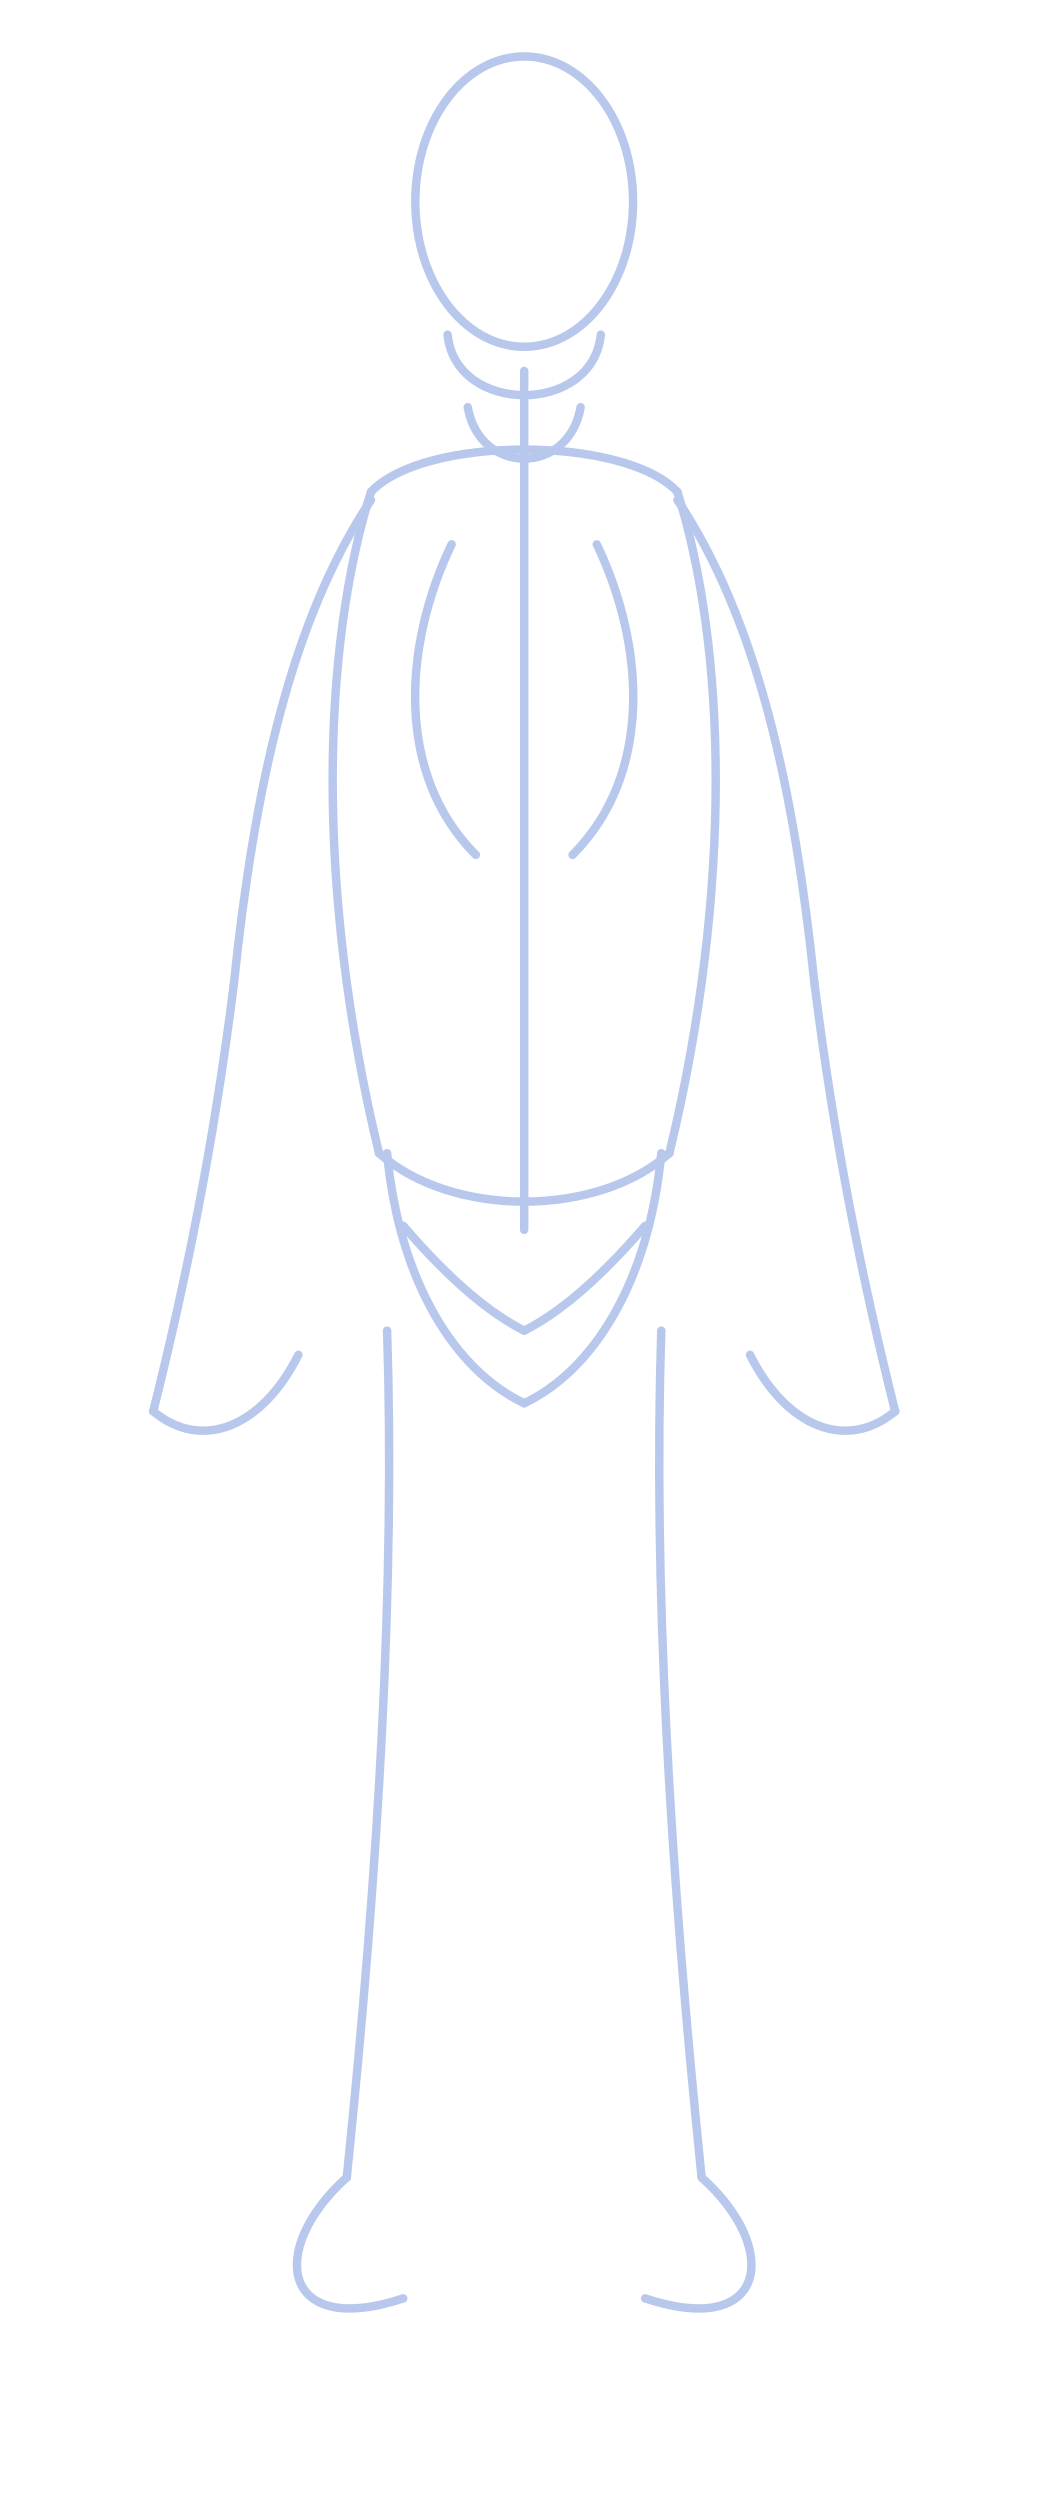
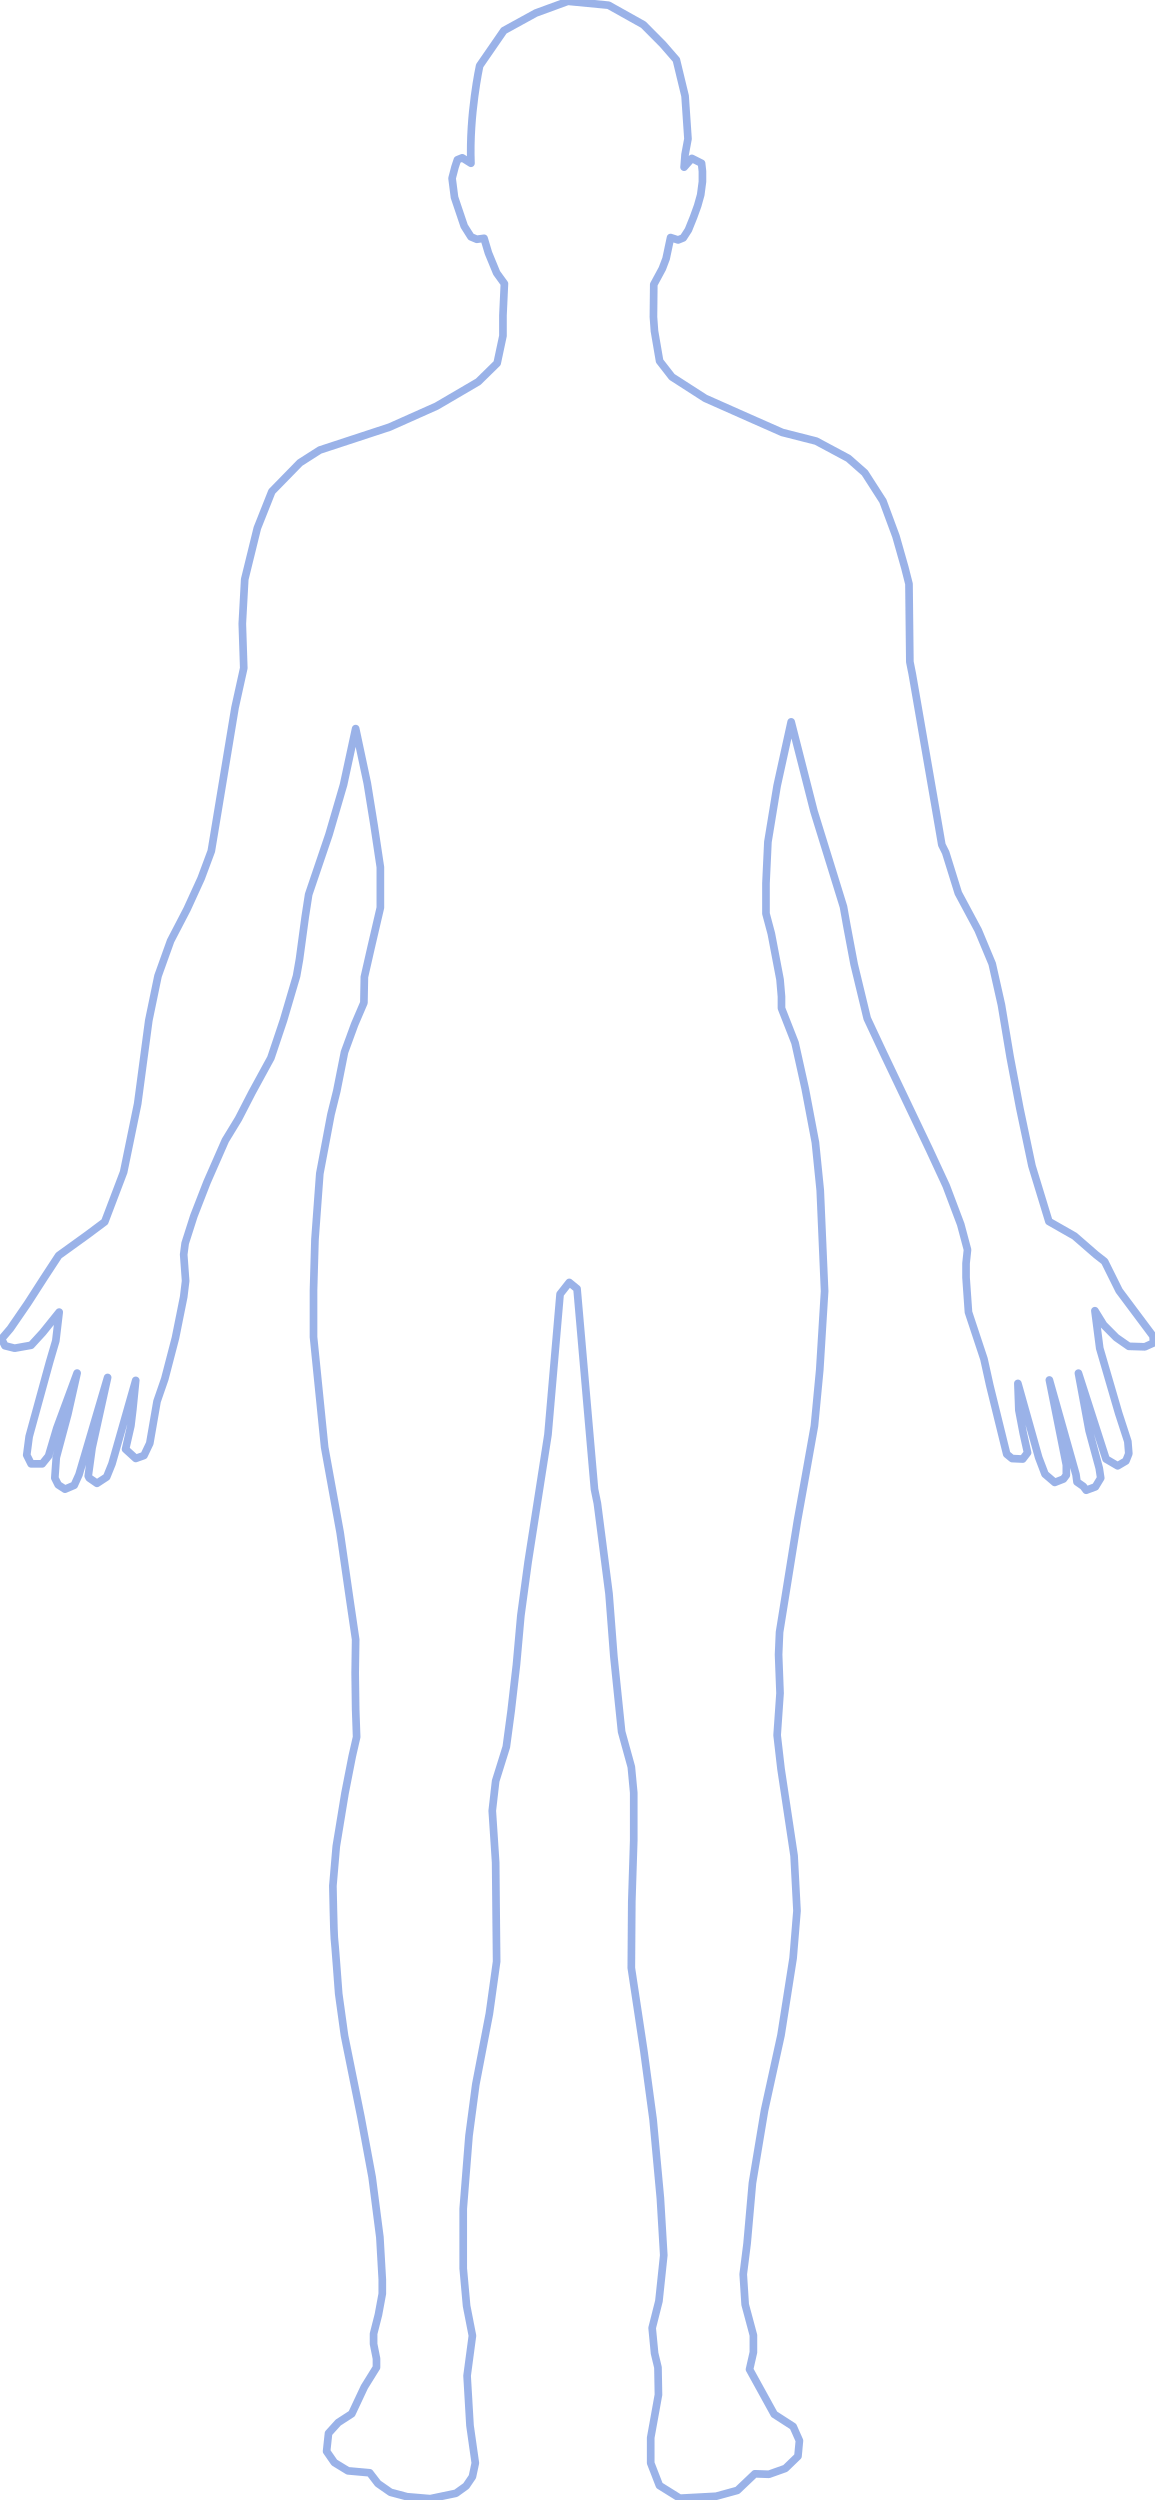
- <svg xmlns="http://www.w3.org/2000/svg" viewBox="0 0 260 620">
-   <g fill="none" stroke="#9db3e6" stroke-width="2.1" stroke-linecap="round" stroke-linejoin="round" opacity="0.72">
-     <ellipse cx="130" cy="50" rx="27" ry="36" />
-     <path d="M111 83 C113 103 147 103 149 83" />
-     <path d="M116 101 C119 118 141 118 144 101" />
-     <path d="M92 122 C105 108 155 108 168 122" />
-     <path d="M92 122 C80 160 78 220 94 286" />
-     <path d="M168 122 C180 160 182 220 166 286" />
-     <path d="M94 286 C112 302 148 302 166 286" />
-     <path d="M130 92 C130 150 130 220 130 305" />
-     <path d="M112 135 C100 160 98 192 118 212" />
-     <path d="M148 135 C160 160 162 192 142 212" />
-     <path d="M96 286 C99 318 113 340 130 348" />
-     <path d="M164 286 C161 318 147 340 130 348" />
-     <path d="M100 304 C112 318 122 326 130 330" />
-     <path d="M160 304 C148 318 138 326 130 330" />
-     <path d="M92 124 C72 154 63 196 58 244" />
-     <path d="M58 244 C53 284 46 318 38 350" />
-     <path d="M38 350 C50 360 65 354 74 336" />
-     <path d="M168 124 C188 154 197 196 202 244" />
-     <path d="M202 244 C207 284 214 318 222 350" />
-     <path d="M222 350 C210 360 195 354 186 336" />
-     <path d="M96 330 C98 392 94 462 86 540" />
-     <path d="M164 330 C162 392 166 462 174 540" />
-     <path d="M86 540 C66 558 70 580 100 570" />
-     <path d="M174 540 C194 558 190 580 160 570" />
-   </g>
+ <svg xmlns="http://www.w3.org/2000/svg" width="455.291" height="985.599" viewBox="0 0 120.462 260.773" version="1.1" id="svg1" xml:space="preserve">
+   <defs id="defs1" />
+   <path style="fill:none;stroke:#8FAAE6;stroke-width:0.8;stroke-linecap:round;stroke-linejoin:round;opacity:0.9" d="M 49.124,17.03 C 48.922,11.941 50.033,6.853 50.033,6.853 l 2.527,-3.664 3.335,-1.832 3.335,-1.221 4.245,0.407 3.638,2.036 2.021,2.036 1.415,1.628 0.91,3.766 0.303,4.478 -0.303,1.628 -0.101,1.323 0.809,-0.916 1.011,0.509 0.092,0.839 v 1.08 l -0.179,1.367 -0.322,1.151 -0.429,1.187 -0.536,1.331 -0.536,0.828 -0.536,0.216 -0.786,-0.252 -0.465,2.195 -0.393,1.044 -0.893,1.655 -0.036,3.383 0.107,1.475 0.536,3.131 1.286,1.655 3.466,2.231 4.538,2.015 3.502,1.547 3.537,0.9 3.359,1.799 1.715,1.511 1.894,2.951 1.358,3.67 0.929,3.275 0.429,1.691 0.091,8.133 0.253,1.272 2.223,12.824 0.606,3.511 0.253,1.476 0.404,0.814 1.314,4.224 2.072,3.868 1.465,3.511 0.96,4.275 0.91,5.445 1.011,5.343 1.263,6.005 1.769,5.801 2.678,1.527 2.223,1.934 0.91,0.712 1.516,3.053 3.537,4.733 0.051,0.712 -0.91,0.407 -1.668,-0.051 -1.314,-0.916 -1.314,-1.323 -0.91,-1.476 0.505,3.918 1.971,6.768 0.96,2.952 0.101,1.272 -0.303,0.763 -0.859,0.509 -1.213,-0.712 -2.88,-8.957 1.112,6.005 1.061,3.918 0.152,1.018 -0.556,0.916 -0.96,0.356 -0.303,-0.407 -0.657,-0.458 -0.101,-0.763 -2.779,-9.873 1.769,8.855 v 1.069 l -0.303,0.407 -0.91,0.356 -1.011,-0.865 -0.657,-1.73 -2.173,-7.735 0.101,2.799 0.455,2.392 0.455,2.036 -0.505,0.662 -1.112,-0.051 -0.556,-0.458 -0.253,-1.018 -1.516,-6.158 -0.606,-2.748 -1.617,-4.885 -0.253,-3.613 v -1.476 l 0.152,-1.425 -0.707,-2.646 -1.516,-4.02 -1.769,-3.817 -4.801,-10.076 -1.668,-3.562 -1.364,-5.649 -0.758,-4.02 -0.354,-1.985 -3.082,-9.974 -2.375,-9.313 -1.465,6.667 -0.96,5.852 -0.202,4.326 v 3.155 l 0.556,2.086 0.91,4.784 0.152,1.781 v 1.221 l 1.415,3.613 1.061,4.784 1.061,5.598 0.505,4.987 0.455,10.534 -0.505,8.193 -0.556,5.852 -1.162,6.514 -0.606,3.359 -1.87,11.654 -0.101,2.341 0.152,4.02 -0.303,4.376 0.404,3.511 1.364,9.058 0.303,5.751 -0.404,4.936 -1.263,8.041 -1.718,7.837 -1.263,7.583 -0.556,6.31 -0.404,3.206 0.202,3.155 0.859,3.206 v 1.781 l -0.404,1.781 2.577,4.682 1.971,1.272 0.657,1.476 -0.152,1.628 -1.314,1.272 -1.718,0.611 -1.465,-0.051 -1.819,1.73 -2.223,0.611 -3.79,0.204 -2.122,-1.323 -0.91,-2.341 v -2.646 l 0.809,-4.478 -0.051,-2.85 -0.354,-1.476 -0.253,-2.646 0.707,-2.799 0.505,-4.784 -0.354,-5.954 -0.758,-8.193 -0.96,-7.125 -1.314,-8.702 0.051,-6.921 0.202,-6.361 v -4.987 l -0.253,-2.697 -1.011,-3.664 -0.809,-7.837 -0.505,-6.565 -1.213,-9.415 -0.303,-1.476 -1.819,-20.916 -0.809,-0.662 -0.96,1.221 -1.263,14.656 -2.072,13.282 -0.758,5.598 -0.455,5.089 -0.556,4.835 -0.505,3.766 -1.112,3.562 -0.354,3.104 0.354,5.394 0.051,5.343 0.051,4.987 -0.758,5.445 -1.415,7.379 -0.707,5.343 -0.606,7.633 v 6.209 l 0.354,3.918 0.606,3.104 -0.556,4.173 0.303,5.191 0.556,3.919 -0.303,1.425 -0.657,0.967 -1.061,0.763 -2.678,0.56 -2.426,-0.204 -1.718,-0.458 -1.314,-0.916 -0.859,-1.12 -2.274,-0.204 -1.415,-0.865 -0.809,-1.17 0.202,-1.883 1.011,-1.12 1.415,-0.916 1.314,-2.799 1.263,-2.036 v -0.916 l -0.303,-1.527 v -1.069 l 0.505,-1.985 0.404,-2.188 v -1.476 l -0.253,-4.427 -0.809,-6.259 -1.162,-6.259 -1.718,-8.499 -0.606,-4.377 c 0,0 -0.404,-5.496 -0.455,-5.801 -0.051,-0.305 -0.152,-5.445 -0.152,-5.445 l 0.354,-4.122 0.91,-5.547 0.758,-3.868 0.455,-1.985 -0.101,-2.901 -0.051,-3.766 0.051,-3.511 -0.606,-4.122 -1.011,-7.023 -1.617,-8.906 -1.162,-11.501 v -4.885 l 0.152,-5.293 0.505,-6.87 1.162,-6.158 0.606,-2.443 0.809,-4.071 1.061,-2.901 0.96,-2.239 0.051,-2.697 0.707,-3.104 0.96,-4.122 v -4.224 l -0.657,-4.377 -0.707,-4.377 -1.213,-5.7 -1.263,5.852 -1.516,5.191 -2.122,6.259 -0.354,2.29 -0.606,4.478 -0.303,1.73 -1.364,4.631 -1.314,3.918 -1.971,3.613 -1.415,2.748 -1.364,2.239 -1.92,4.377 -1.364,3.511 -0.91,2.85 -0.152,1.17 0.202,2.748 -0.202,1.679 -0.859,4.275 -1.112,4.275 -0.809,2.341 -0.758,4.377 -0.606,1.272 -0.859,0.305 -1.061,-0.967 0.556,-2.443 0.202,-1.679 0.303,-3.053 -2.476,8.702 -0.556,1.374 -1.011,0.662 -0.809,-0.56 -0.101,-0.204 0.404,-2.952 1.617,-7.328 -2.981,10.127 -0.505,1.12 -0.96,0.407 -0.707,-0.458 -0.354,-0.712 0.152,-2.137 1.213,-4.529 0.96,-4.275 -2.122,5.751 -0.859,2.901 -0.657,0.814 h -1.162 l -0.455,-0.916 0.253,-1.934 2.122,-7.735 0.657,-2.239 0.354,-3.002 -1.718,2.137 -1.213,1.323 -1.718,0.305 -1.011,-0.254 -0.354,-0.712 0.91,-1.069 1.819,-2.646 1.668,-2.595 1.566,-2.392 3.032,-2.188 1.769,-1.323 1.971,-5.191 1.465,-7.125 1.162,-8.702 0.96,-4.631 1.314,-3.664 1.718,-3.308 1.465,-3.206 1.061,-2.85 0.556,-3.359 1.92,-11.603 0.91,-4.122 -0.152,-4.631 0.253,-4.631 1.314,-5.343 1.516,-3.817 2.931,-3.002 2.072,-1.323 7.277,-2.392 4.902,-2.188 4.346,-2.544 1.971,-1.934 0.606,-2.85 v -2.137 l 0.152,-3.308 -0.809,-1.12 -0.859,-2.086 -0.455,-1.527 -0.758,0.102 -0.606,-0.254 -0.707,-1.12 -1.011,-3.002 -0.253,-1.985 0.303,-1.17 0.253,-0.763 0.505,-0.204 z" id="path1" />
</svg>
